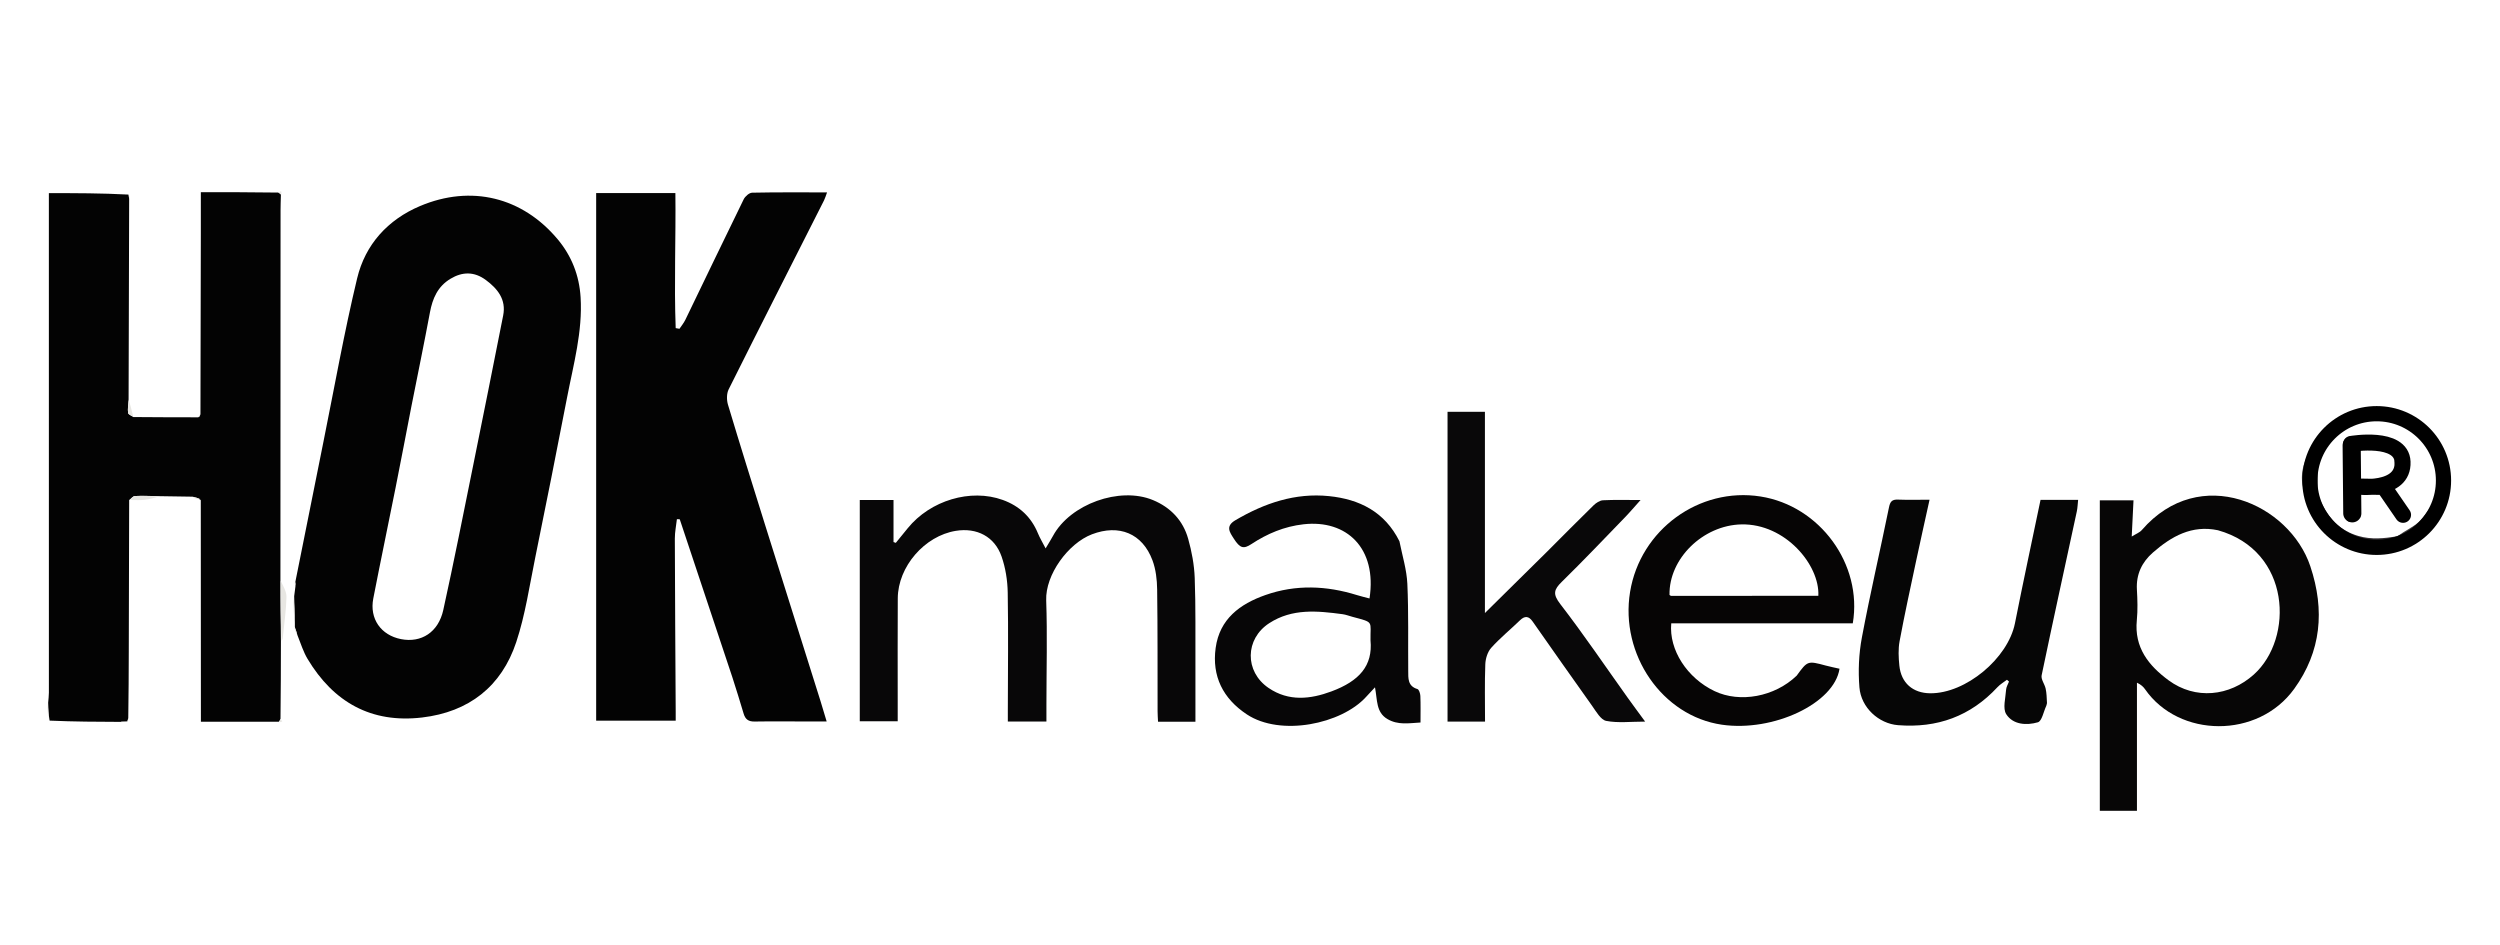
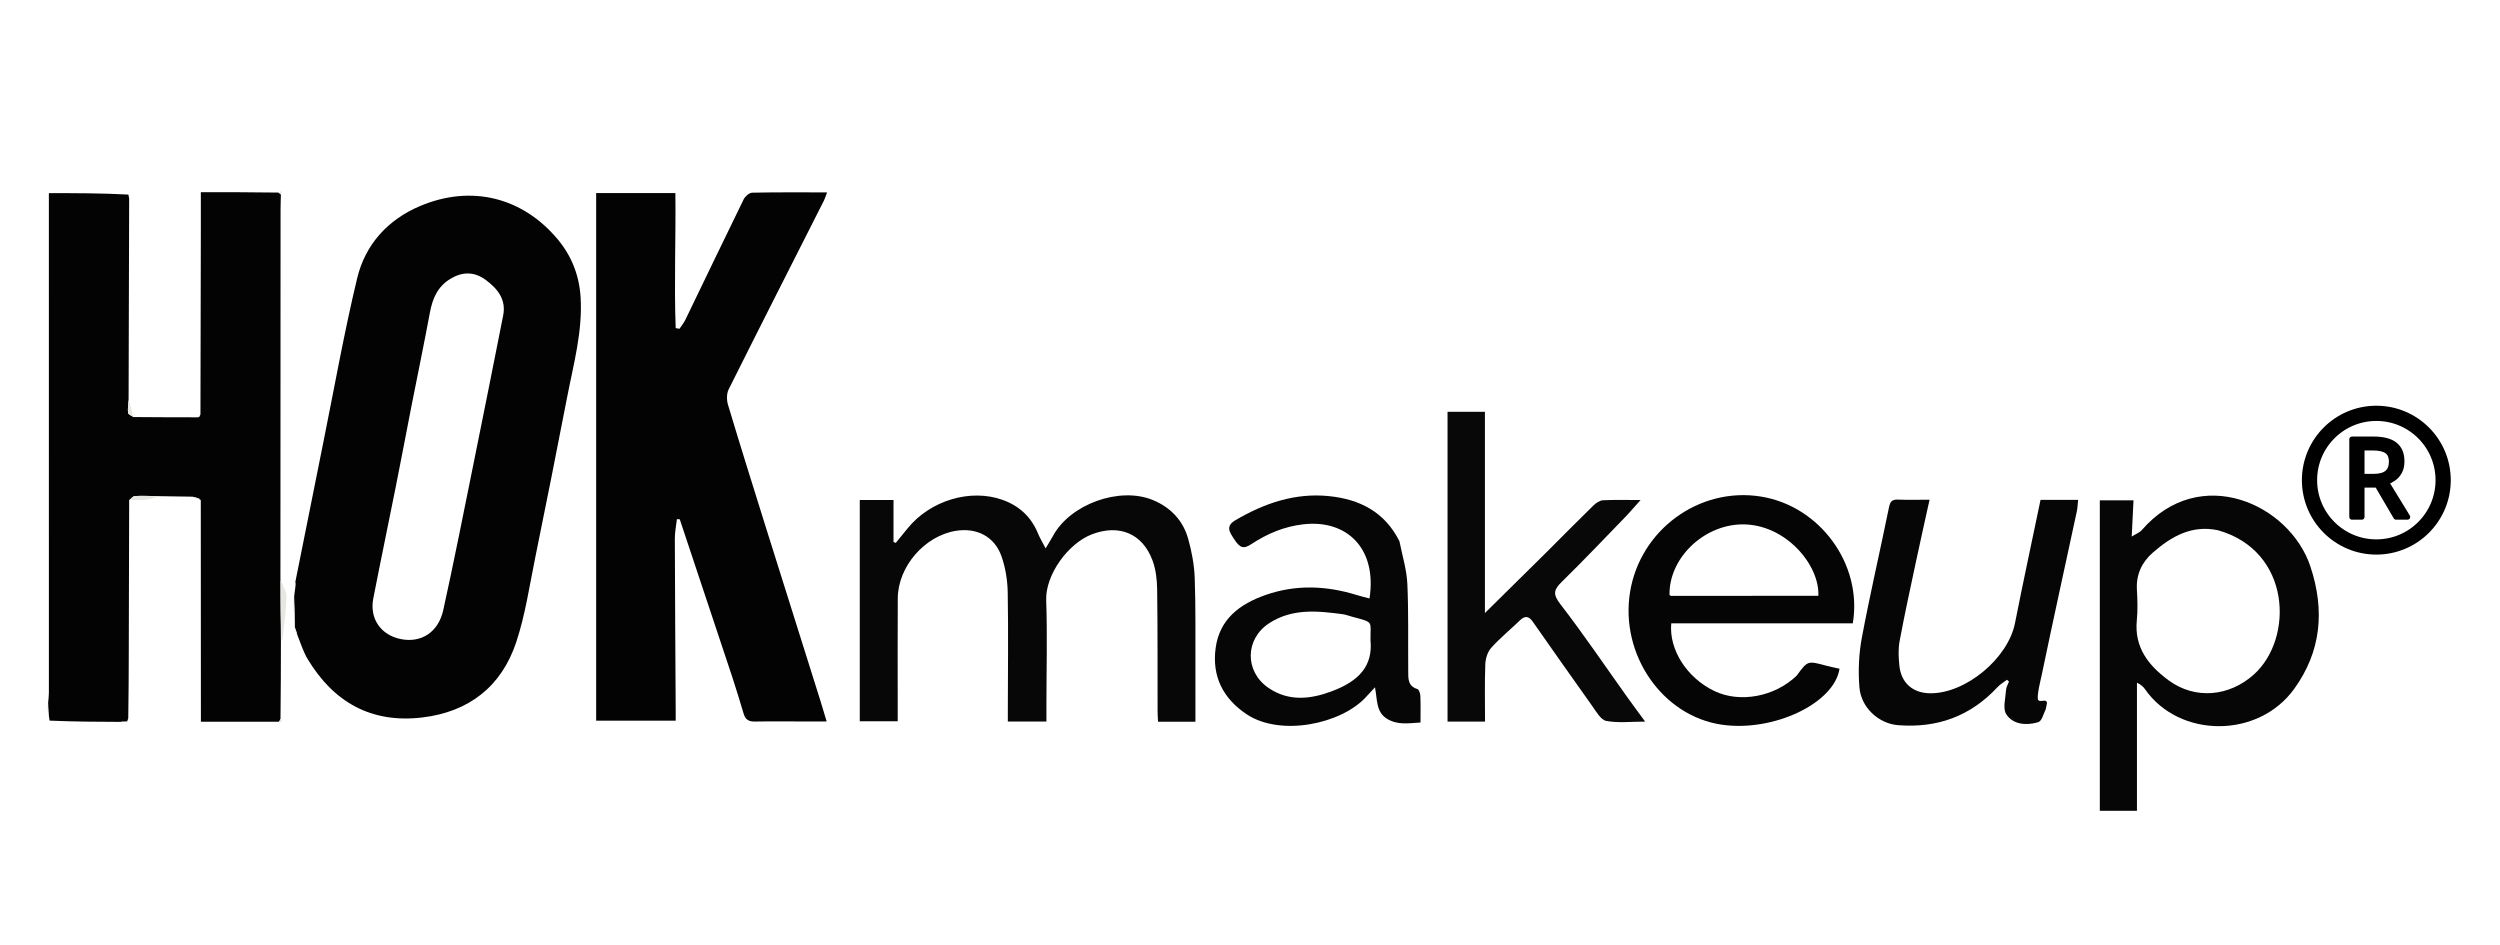
<svg xmlns="http://www.w3.org/2000/svg" version="1.1" id="Layer_1" x="0px" y="0px" width="100%" viewBox="0 0 1220 461" enable-background="new 0 0 1220 461" xml:space="preserve">
  <defs id="defs49">
    <linearGradient id="swatch50">
      <stop style="stop-color:#282629;stop-opacity:1;" offset="0" id="stop50" />
    </linearGradient>
  </defs>
  <path fill="#030303" opacity="1" stroke="none" d=" M23.502,342.951   C23.626,341.301 23.858,339.651 23.859,338.002   C23.868,260.254 23.857,182.505 23.848,104.757   C23.848,101.301 23.848,97.845 23.848,94.25   C36.717,94.25 49.635,94.25 62.677,94.955   C62.877,96.107 62.953,96.554 63.03,97.002   C62.956,129.358 62.881,161.715 62.751,194.892   C62.593,197.659 62.228,199.646 62.517,201.532   C62.635,202.306 64.164,202.863 65.051,203.519   C75.385,203.594 85.72,203.668 96.775,203.65   C97.605,203.039 97.714,202.52 97.823,202.001   C97.885,172.404 97.949,142.808 98.007,113.212   C98.019,106.928 98.009,100.643 98.009,93.785   C110.665,93.785 122.907,93.785 135.738,93.973   C136.578,94.433 136.83,94.705 137.082,94.978   C137.023,97.467 136.913,99.956 136.913,102.445   C136.909,162.335 136.916,222.226 136.848,282.933   C136.881,293.493 136.986,303.234 137.092,312.976   C137.067,325.356 137.042,337.736 136.884,350.743   C136.519,351.653 136.287,351.934 136.056,352.215   C123.6,352.215 111.145,352.215 98.039,352.215   C98.039,316.355 98.039,280.645 97.984,244.099   C96.605,242.967 95.282,242.672 93.958,242.377   C88.952,242.31 83.947,242.243 78.052,242.132   C73.387,242.05 69.603,241.873 65.838,242.065   C64.873,242.115 63.968,243.327 63.035,244.006   C62.972,268.627 62.912,293.249 62.843,317.871   C62.814,328.52 62.767,339.169 62.594,350.433   C62.348,351.377 62.235,351.706 62.122,352.035   C61.646,352.067 61.169,352.098 60.099,352.095   C59.336,352.135 59.167,352.208 58.998,352.281   C47.566,352.237 36.134,352.193 24.205,351.66   C23.639,348.43 23.57,345.69 23.502,342.951  z" id="path2" />
  <path fill="#030303" opacity="1" stroke="none" d=" M144.135,283.941   C148.709,261.116 153.257,238.286 157.863,215.467   C163.228,188.889 167.963,162.158 174.289,135.809   C178.247,119.321 189.225,107.197 205.022,100.532   C229.878,90.044 254.907,96.149 272.187,116.823   C278.905,124.86 282.686,134.363 283.336,145.107   C284.35,161.843 279.86,177.769 276.747,193.892   C271.709,219.985 266.506,246.046 261.2,272.086   C258.383,285.909 256.342,300.037 251.927,313.355   C244.741,335.03 228.783,347.442 206.002,350.137   C181.153,353.076 162.749,342.659 150.091,321.546   C148.064,318.165 146.86,314.29 145.154,309.979   C144.655,308.217 144.279,307.12 143.903,306.024   C143.912,305.573 143.92,305.121 143.894,303.898   C143.757,299.068 143.657,295.009 143.556,290.951   C143.733,289.572 143.91,288.194 144.175,286.177   C144.22,285.006 144.178,284.474 144.135,283.941  M200.777,198.233   C198.213,211.44 195.703,224.657 193.073,237.851   C189.471,255.927 185.678,273.966 182.164,292.06   C180.242,301.96 185.905,309.988 195.734,311.901   C205.572,313.816 213.919,308.562 216.321,297.681   C221.519,274.139 226.174,250.477 230.964,226.846   C235.887,202.557 240.744,178.255 245.549,153.943   C247.093,146.129 242.817,140.89 237.086,136.638   C231.457,132.462 225.664,132.535 219.858,136.029   C213.6,139.795 211.091,145.595 209.81,152.44   C207.001,167.455 203.922,182.42 200.777,198.233  z" id="path3" />
  <path fill="#030303" opacity="1" stroke="none" d=" M357.431,330.629   C348.762,304.639 340.237,279.015 331.713,253.39   C331.25,253.385 330.787,253.381 330.324,253.376   C329.973,256.528 329.31,259.681 329.319,262.832   C329.393,290.992 329.586,319.153 329.742,347.314   C329.749,348.626 329.743,349.939 329.743,351.676   C316.781,351.676 304.065,351.676 290.927,351.676   C290.927,266.025 290.927,180.304 290.927,94.204   C303.702,94.204 316.421,94.204 329.587,94.204   C329.853,116.192 328.916,138.182 329.736,160.121   C330.35,160.231 330.964,160.342 331.578,160.452   C332.539,159.005 333.684,157.647 334.434,156.098   C343.932,136.49 353.327,116.832 362.918,97.271   C363.631,95.817 365.62,94.064 367.049,94.033   C379.026,93.774 391.011,93.886 403.601,93.886   C403.017,95.452 402.69,96.674 402.131,97.778   C386.59,128.508 370.971,159.199 355.585,190.006   C354.554,192.071 354.567,195.205 355.254,197.494   C361.13,217.075 367.233,236.588 373.346,256.097   C382.344,284.811 391.409,313.504 400.435,342.209   C401.377,345.204 402.25,348.22 403.414,352.09   C400.493,352.09 398.11,352.093 395.727,352.09   C386.562,352.077 377.396,351.958 368.234,352.109   C365.189,352.159 363.681,350.982 362.865,348.162   C361.2,342.41 359.349,336.713 357.431,330.629  z" id="path4" />
  <path fill="#080708" opacity="1" stroke="none" d=" M583.37,325.001   C583.371,334.298 583.371,343.095 583.371,352.216   C577.021,352.216 571.415,352.216 565.124,352.216   C565.049,350.571 564.906,348.834 564.902,347.097   C564.852,327.268 564.962,307.437 564.689,287.611   C564.623,282.864 564.052,277.854 562.411,273.45   C557.493,260.255 546.062,255.702 532.883,260.732   C521.229,265.18 510.109,280.502 510.543,292.935   C511.137,309.911 510.667,326.924 510.654,343.921   C510.652,346.543 510.654,349.166 510.654,352.105   C504.171,352.105 498.264,352.105 491.82,352.105   C491.82,350.174 491.817,348.398 491.82,346.622   C491.847,327.46 492.105,308.293 491.766,289.137   C491.661,283.248 490.698,277.119 488.767,271.573   C485.373,261.826 476.674,257.398 466.46,259.048   C451.205,261.513 438.209,276.5 438.113,291.972   C438.011,308.468 438.084,324.966 438.081,341.463   C438.08,344.776 438.081,348.09 438.081,351.988   C431.75,351.988 425.869,351.988 419.569,351.988   C419.569,316.295 419.569,280.272 419.569,243.993   C424.859,243.993 430.131,243.993 436.036,243.993   C436.036,250.884 436.036,257.707 436.036,264.529   C436.41,264.657 436.783,264.786 437.157,264.914   C439.093,262.536 441.032,260.16 442.965,257.779   C454.006,244.182 473.674,238.301 489.343,243.97   C497.428,246.896 503.228,252.256 506.523,260.288   C507.418,262.469 508.659,264.509 510.257,267.617   C511.912,264.827 512.951,263.206 513.864,261.517   C522.246,246.015 546.379,237.306 562.613,244.027   C571.279,247.615 577.305,253.968 579.828,262.932   C581.568,269.114 582.784,275.614 583.02,282.016   C583.543,296.163 583.299,310.338 583.37,325.001  z" id="path5" />
  <path fill="#070606" opacity="1" stroke="none" d=" M1042.831,365   C1042.831,375.446 1042.831,385.391 1042.831,395.664   C1036.582,395.664 1030.828,395.664 1024.708,395.664   C1024.708,345.317 1024.708,294.945 1024.708,244.162   C1029.973,244.162 1035.192,244.162 1041.149,244.162   C1040.879,249.665 1040.61,255.149 1040.281,261.834   C1042.324,260.548 1044.13,259.91 1045.22,258.652   C1073.538,225.985 1117.286,245.936 1127.441,276.353   C1134.642,297.922 1132.688,317.975 1119.596,336.129   C1101.887,360.684 1063.355,360.134 1046.828,336.414   C1045.99,335.212 1044.943,334.154 1042.831,333.158   C1042.831,343.605 1042.831,354.053 1042.831,365  M1082.343,258.757   C1069.611,256.078 1059.667,261.742 1050.626,269.635   C1045.247,274.331 1042.387,280.292 1042.808,287.709   C1043.091,292.685 1043.261,297.731 1042.77,302.675   C1041.447,315.989 1048.541,324.823 1058.28,331.996   C1071.271,341.564 1087.957,339.906 1099.917,329.128   C1119.438,311.537 1118.213,268.848 1082.343,258.757  z" id="path6" />
  <path fill="#060505" opacity="1" stroke="none" d=" M876.785,329.717   C882.123,322.401 882.118,322.419 891,324.801   C893.218,325.396 895.478,325.836 897.685,326.339   C895.137,343.297 865.311,357.294 840.269,353.653   C811.209,349.429 790.469,319.409 795.482,288.828   C800.444,258.557 829.156,237.569 859.146,242.29   C888.069,246.843 909.012,275.348 904.163,304.173   C874.677,304.173 845.099,304.173 815.571,304.173   C814.369,317.132 823.319,330.901 836.716,337.275   C849.082,343.159 866.041,340.056 876.785,329.717  M860.5,290.762   C869.454,290.762 878.408,290.762 887.349,290.762   C888.104,275.686 871.168,255.445 849.802,255.908   C831.034,256.314 814.356,272.653 814.723,290.344   C815.007,290.502 815.291,290.799 815.575,290.799   C830.217,290.803 844.858,290.781 860.5,290.762  z" id="path7" />
  <path fill="#090809" opacity="1" stroke="none" d=" M755.094,269.092   C762.76,261.421 770.129,253.954 777.636,246.629   C778.859,245.437 780.658,244.215 782.249,244.132   C788.012,243.834 793.8,244.015 800.588,244.015   C797.85,247.062 795.475,249.882 792.916,252.524   C782.72,263.051 772.62,273.678 762.154,283.931   C758.289,287.717 757.655,289.901 761.398,294.753   C772.873,309.626 783.412,325.221 794.336,340.521   C796.923,344.145 799.59,347.712 802.834,352.143   C795.769,352.143 789.617,352.919 783.832,351.798   C781.159,351.28 778.943,347.245 776.97,344.483   C767.202,330.809 757.582,317.03 747.917,303.283   C746.088,300.682 744.186,300.348 741.771,302.684   C737.104,307.2 732.031,311.334 727.705,316.146   C725.93,318.12 724.933,321.414 724.829,324.156   C724.481,333.293 724.697,342.452 724.697,352.128   C718.578,352.128 712.705,352.128 706.399,352.128   C706.399,301.887 706.399,251.662 706.399,200.951   C712.161,200.951 718.032,200.951 724.64,200.951   C724.64,233.263 724.64,265.582 724.64,299.161   C735.371,288.567 745.107,278.955 755.094,269.092  z" id="path8" />
  <path fill="#070607" opacity="1" stroke="none" d=" M682.922,264.125   C684.356,271.278 686.472,278.041 686.785,284.886   C687.43,299.016 687.087,313.19 687.214,327.346   C687.246,330.977 686.897,334.82 691.708,336.258   C692.474,336.488 693.091,338.437 693.14,339.618   C693.313,343.75 693.207,347.893 693.207,352.586   C687.482,352.912 682.21,353.936 677.048,350.883   C671.456,347.577 672.193,341.655 670.996,335.408   C669.018,337.535 667.815,338.802 666.641,340.095   C654.615,353.342 624.933,359.556 608.424,348.595   C596.839,340.902 591.336,330.025 593.244,316.161   C595.187,302.05 605.094,294.745 617.527,290.376   C632.345,285.169 647.287,285.768 662.172,290.398   C664.183,291.024 666.241,291.496 668.324,292.052   C672.093,267.498 657.135,253.457 636.089,255.855   C626.732,256.92 618.426,260.409 610.693,265.503   C606.875,268.017 605.134,267.601 602.088,262.841   C600.06,259.672 597.909,256.784 602.921,253.842   C617.063,245.541 632.053,240.421 648.566,242.108   C663.354,243.62 675.721,249.698 682.922,264.125  M668.806,312.473   C668.639,302.932 670.787,303.889 659.976,301.002   C658.37,300.573 656.794,299.938 655.16,299.721   C642.878,298.088 630.65,296.829 619.418,304.093   C607.507,311.796 607.303,327.712 619.052,335.715   C628.927,342.442 639.508,341.201 649.679,337.431   C663.451,332.326 669.983,324.796 668.806,312.473  z" id="path9" />
-   <path fill="#060606" opacity="1" stroke="none" d=" M998.929,343.109   C998.746,343.829 998.71,344.174 998.571,344.47   C997.253,347.263 996.46,351.903 994.485,352.479   C988.997,354.078 982.373,353.701 979.057,348.546   C977.227,345.701 978.73,340.629 978.976,336.576   C979.057,335.23 979.901,333.93 980.397,332.609   C980.063,332.314 979.729,332.019 979.395,331.724   C977.834,332.925 976.065,333.933 974.745,335.358   C961.602,349.539 945.31,355.404 926.21,353.88   C916.878,353.135 908.2,345.371 907.396,335.428   C906.748,327.403 907.105,319.056 908.59,311.148   C912.578,289.908 917.494,268.844 921.807,247.663   C922.396,244.769 923.286,243.691 926.218,243.808   C931.012,244.001 935.819,243.86 941.623,243.86   C939.356,254.177 937.141,264.003 935.045,273.854   C932.28,286.849 929.437,299.833 927.004,312.892   C926.285,316.748 926.487,320.877 926.885,324.818   C927.74,333.288 933.464,338.238 941.917,338.321   C959.289,338.491 979.914,321.251 983.305,304.13   C987.275,284.083 991.586,264.105 995.782,243.941   C1001.943,243.941 1007.713,243.941 1014.124,243.941   C1013.905,245.918 1013.862,247.832 1013.465,249.669   C1007.729,276.297 1001.874,302.899 996.318,329.564   C995.916,331.497 997.793,333.826 998.276,336.044   C998.749,338.218 998.796,340.485 998.929,343.109  z" id="path10" />
-   <path fill="#322D31" opacity="1" stroke="none" d=" M1147.931,266.221   C1136.392,262.562 1129.084,254.738 1125.61,242.723   C1127.535,241.739 1129.255,241.374 1131.024,241.382   C1131.83,243.311 1132.548,244.886 1133.349,246.418   C1137.172,253.725 1142.357,259.04 1150.765,261.512   C1157.385,263.458 1163.493,262.702 1169.875,261.722   C1170.616,263.066 1171.315,264.039 1171.579,265.008   C1168.772,265.967 1164.793,262.639 1163.957,267.698   C1160.282,267.723 1156.606,267.749 1152.478,267.264   C1150.66,266.576 1149.296,266.399 1147.931,266.221  z" id="path11" />
-   <path fill="#3E3C3D" opacity="1" stroke="none" d=" M1172.014,265.012   C1171.315,264.039 1170.616,263.066 1170.153,261.525   C1173.763,258.904 1177.56,257.304 1180.392,254.668   C1183.315,251.947 1185.3,248.218 1188.015,245.139   C1189.275,246.919 1190.214,248.49 1191.153,250.061   C1187.574,257.813 1181.021,262.29 1173.228,265.711   C1172.565,265.266 1172.315,265.101 1172.014,265.012  z" id="path13" />
-   <path fill="#5D5C5D" opacity="1" stroke="none" d=" M1130.976,241.008   C1129.255,241.374 1127.535,241.739 1125.57,242.345   C1122.041,235.299 1122.872,228.179 1126.574,221.273   C1128.304,222.925 1129.65,224.461 1131.079,226.458   C1131.1,231.615 1131.038,236.312 1130.976,241.008  z" id="path14" />
+   <path fill="#060606" opacity="1" stroke="none" d="m 998.929,343.109 c -0.184,0.72 -0.477,2.697 -0.616,2.993 -1.317,2.793 -1.853,5.802 -3.828,6.377 -5.488,1.599 -12.112,1.222 -15.428,-3.933 -1.83,-2.845 -0.327,-7.917 -0.081,-11.97 0.082,-1.346 0.926,-2.646 1.421,-3.967 -0.334,-0.295 -0.668,-0.59 -1.002,-0.885 -1.561,1.201 -3.33,2.21 -4.65,3.634 -13.143,14.182 -29.435,20.046 -48.535,18.522 -9.332,-0.745 -18.01,-8.508 -18.814,-18.452 -0.648,-8.024 -0.292,-16.372 1.193,-24.28 3.988,-21.239 8.905,-42.303 13.218,-63.485 0.589,-2.894 1.479,-3.972 4.411,-3.855 4.794,0.192 9.602,0.052 15.406,0.052 -2.267,10.317 -4.482,20.143 -6.578,29.993 -2.765,12.996 -5.609,25.979 -8.042,39.038 -0.718,3.856 -0.517,7.985 -0.119,11.927 0.856,8.47 6.579,13.42 15.032,13.503 17.373,0.17 37.998,-17.069 41.388,-34.191 3.97,-20.047 8.281,-40.025 12.477,-60.189 h 18.341 c -0.218,1.977 -0.262,3.891 -0.658,5.729 -5.737,26.627 -11.592,53.229 -17.147,79.894 -0.403,1.933 -2.304,9.415 -1.821,11.633 0.473,2.174 4.298,-0.712 4.431,1.912 z" id="path10" />
  <path fill="#E7E6E2" opacity="1" stroke="none" d=" M137.373,312.729   C136.986,303.234 136.881,293.493 136.961,283.392   C138.086,285.808 139.864,288.602 139.8,291.353   C139.642,298.098 138.638,304.824 137.961,311.556   C137.929,311.872 137.759,312.174 137.373,312.729  z" id="path18" />
  <path fill="#E7E6E2" opacity="1" stroke="none" d=" M63.498,244.002   C63.968,243.327 64.873,242.115 65.838,242.065   C69.603,241.873 73.387,242.05 77.605,242.261   C75.493,242.947 72.96,243.62 70.382,243.926   C68.269,244.177 66.104,243.991 63.498,244.002  z" id="path19" />
-   <path fill="#282629" opacity="1" stroke="none" d=" M1189.06,240.008   C1190.05,242.469 1191.04,244.93 1192.076,247.814   C1191.944,248.738 1191.766,249.238 1191.371,249.9   C1190.214,248.49 1189.275,246.919 1188.065,244.776   C1188.216,242.806 1188.638,241.407 1189.06,240.008  z" id="path20" />
  <path fill="#E7E6E2" opacity="1" stroke="none" d=" M143.198,291.086   C143.657,295.009 143.757,299.068 143.76,303.584   C143.387,299.768 143.114,295.495 143.198,291.086  z" id="path21" />
-   <path fill="#49454B" opacity="1" stroke="none" d=" M1171.579,265.008   C1172.315,265.101 1172.565,265.266 1172.869,265.711   C1170.233,266.575 1167.49,267.238 1164.353,267.799   C1164.793,262.639 1168.772,265.967 1171.579,265.008  z" id="path22" />
  <path fill="#E7E6E2" opacity="1" stroke="none" d=" M64.975,203.158   C64.164,202.863 62.635,202.306 62.517,201.532   C62.228,199.646 62.593,197.659 62.835,195.354   C63.617,197.595 64.258,200.195 64.975,203.158  z" id="path23" />
  <path fill="#E7E6E2" opacity="1" stroke="none" d=" M23.159,343.084   C23.57,345.69 23.639,348.43 23.72,351.631   C23.426,349.134 23.121,346.176 23.159,343.084  z" id="path24" />
-   <path fill="#49454B" opacity="1" stroke="none" d=" M1148.125,266.482   C1149.296,266.399 1150.66,266.576 1152.051,267.094   C1150.824,267.204 1149.572,266.974 1148.125,266.482  z" id="path25" />
  <path fill="#E7E6E2" opacity="1" stroke="none" d=" M94.032,242.701   C95.282,242.672 96.605,242.967 97.879,243.642   C96.587,243.69 95.346,243.358 94.032,242.701  z" id="path27" />
  <path fill="#E7E6E2" opacity="1" stroke="none" d=" M143.644,306.24   C144.279,307.12 144.655,308.217 144.968,309.664   C144.398,308.828 143.891,307.642 143.644,306.24  z" id="path28" />
  <path fill="#E7E6E2" opacity="1" stroke="none" d=" M136.208,352.425   C136.287,351.934 136.519,351.653 136.971,351.208   C137.376,351.397 137.562,351.75 137.747,352.103   C137.285,352.28 136.822,352.458 136.208,352.425  z" id="path29" />
  <path fill="#E7E6E2" opacity="1" stroke="none" d=" M137.304,94.844   C136.83,94.705 136.578,94.433 136.208,93.908   C136.461,93.524 136.832,93.392 137.203,93.261   C137.311,93.744 137.419,94.227 137.304,94.844  z" id="path30" />
  <path fill="#E7E6E2" opacity="1" stroke="none" d=" M143.913,284.032   C144.178,284.474 144.22,285.006 144.105,285.764   C143.862,285.368 143.776,284.746 143.913,284.032  z" id="path31" />
  <path fill="#E7E6E2" opacity="1" stroke="none" d=" M97.616,202.099   C97.714,202.52 97.605,203.039 97.215,203.493   C97.093,203.017 97.251,202.607 97.616,202.099  z" id="path32" />
  <path fill="#E7E6E2" opacity="1" stroke="none" d=" M63.245,96.85   C62.953,96.554 62.877,96.107 62.903,95.33   C63.157,95.566 63.308,96.132 63.245,96.85  z" id="path33" />
  <path fill="#E7E6E2" opacity="1" stroke="none" d=" M62.384,351.914   C62.235,351.706 62.348,351.377 62.663,350.88   C62.792,351.072 62.719,351.433 62.384,351.914  z" id="path34" />
  <path fill="#E7E6E2" opacity="1" stroke="none" d=" M59.077,352.446   C59.167,352.208 59.336,352.135 59.752,352.184   C59.719,352.407 59.438,352.509 59.077,352.446  z" id="path35" />
-   <path fill="#2E2C2F" opacity="1" stroke="none" d=" M1144.965,220.425   C1147.768,219.074 1148.08,220.394 1148.047,222.681   C1147.927,231.161 1147.93,239.645 1148.026,248.125   C1148.048,250.065 1148.629,251.998 1149,254.336   C1144.788,255.61 1144.401,252.905 1144.443,249.774   C1144.573,240.141 1144.692,230.507 1144.965,220.425  z" id="path44" />
-   <path fill="#282629" opacity="1" stroke="none" d=" M1175.306,230.672   C1174.257,229.52 1173.328,228.085 1172.398,226.649   C1172.761,226.426 1173.125,226.203 1173.488,225.98   C1173.889,226.92 1174.289,227.861 1174.986,228.984   C1175.329,229.574 1175.377,229.981 1175.306,230.672  z" id="path46" />
-   <path fill="#2E2C2F" opacity="1" stroke="none" d=" M1151.843,252.644   C1151.615,252.14 1151.505,251.272 1151.598,250.201   C1151.854,250.76 1151.908,251.519 1151.843,252.644  z" id="path47" />
-   <path fill="#282629" opacity="1" stroke="none" d=" M1169.16,228.943   C1168.7,227.63 1168.639,226.322 1168.559,224.619   C1169.67,225.05 1170.801,225.874 1171.933,226.698   C1171.142,227.448 1170.351,228.198 1169.16,228.943  z" id="path49" />
-   <circle style="fill:none;fill-opacity:1;fill-rule:evenodd;stroke:#000000;stroke-width:7.428;stroke-linejoin:round;stroke-dasharray:none;stroke-opacity:1" id="path50" cx="1159.82" cy="234.49" r="32.609" />
-   <path style="fill:none;fill-opacity:1;fill-rule:evenodd;stroke:#000000;stroke-width:8.854;stroke-linejoin:round;stroke-dasharray:none;stroke-opacity:1" d="m 1147.615,217.358 c 0.703,74.813 0,0 0,0 z" id="path51" />
-   <path style="fill:none;fill-opacity:1;fill-rule:evenodd;stroke:#000000;stroke-width:7.8;stroke-linecap:round;stroke-linejoin:round;stroke-dasharray:none;stroke-opacity:1" d="m 1147.313,216.639 c 0,0 24.605,-4.264 25.137,8.743 0.617,15.092 -22.587,12.022 -22.587,12.022 l 13.479,0.243 9.35,13.601" id="path52" />
+   <circle style="fill:none;fill-opacity:1;fill-rule:evenodd;stroke:#000000;stroke-width:7.428;stroke-linejoin:round;stroke-dasharray:none;stroke-opacity:1" id="path50" cx="1159.649" cy="234.318" r="32.609" />
+   <text xml:space="preserve" style="font-style:normal;font-variant:normal;font-weight:normal;font-stretch:normal;font-size:53.102px;font-family:Bahnschrift;-inkscape-font-specification:'Bahnschrift, Normal';font-variant-ligatures:normal;font-variant-caps:normal;font-variant-numeric:normal;font-variant-east-asian:normal;writing-mode:lr-tb;direction:ltr;fill:#000000;fill-opacity:1;stroke:#000000;stroke-width:2.655;stroke-linecap:round;stroke-linejoin:round;stroke-dasharray:none;stroke-opacity:1;paint-order:markers fill stroke" x="1142.625" y="252.282" id="text1">
+     <tspan id="tspan1" x="1142.625" y="252.282" style="font-style:normal;font-variant:normal;font-weight:normal;font-stretch:normal;font-size:53.102px;font-family:Bahnschrift;-inkscape-font-specification:'Bahnschrift, Normal';font-variant-ligatures:normal;font-variant-caps:normal;font-variant-numeric:normal;font-variant-east-asian:normal;stroke:#000000;stroke-width:2.655;stroke-opacity:1">R</tspan>
+   </text>
</svg>
